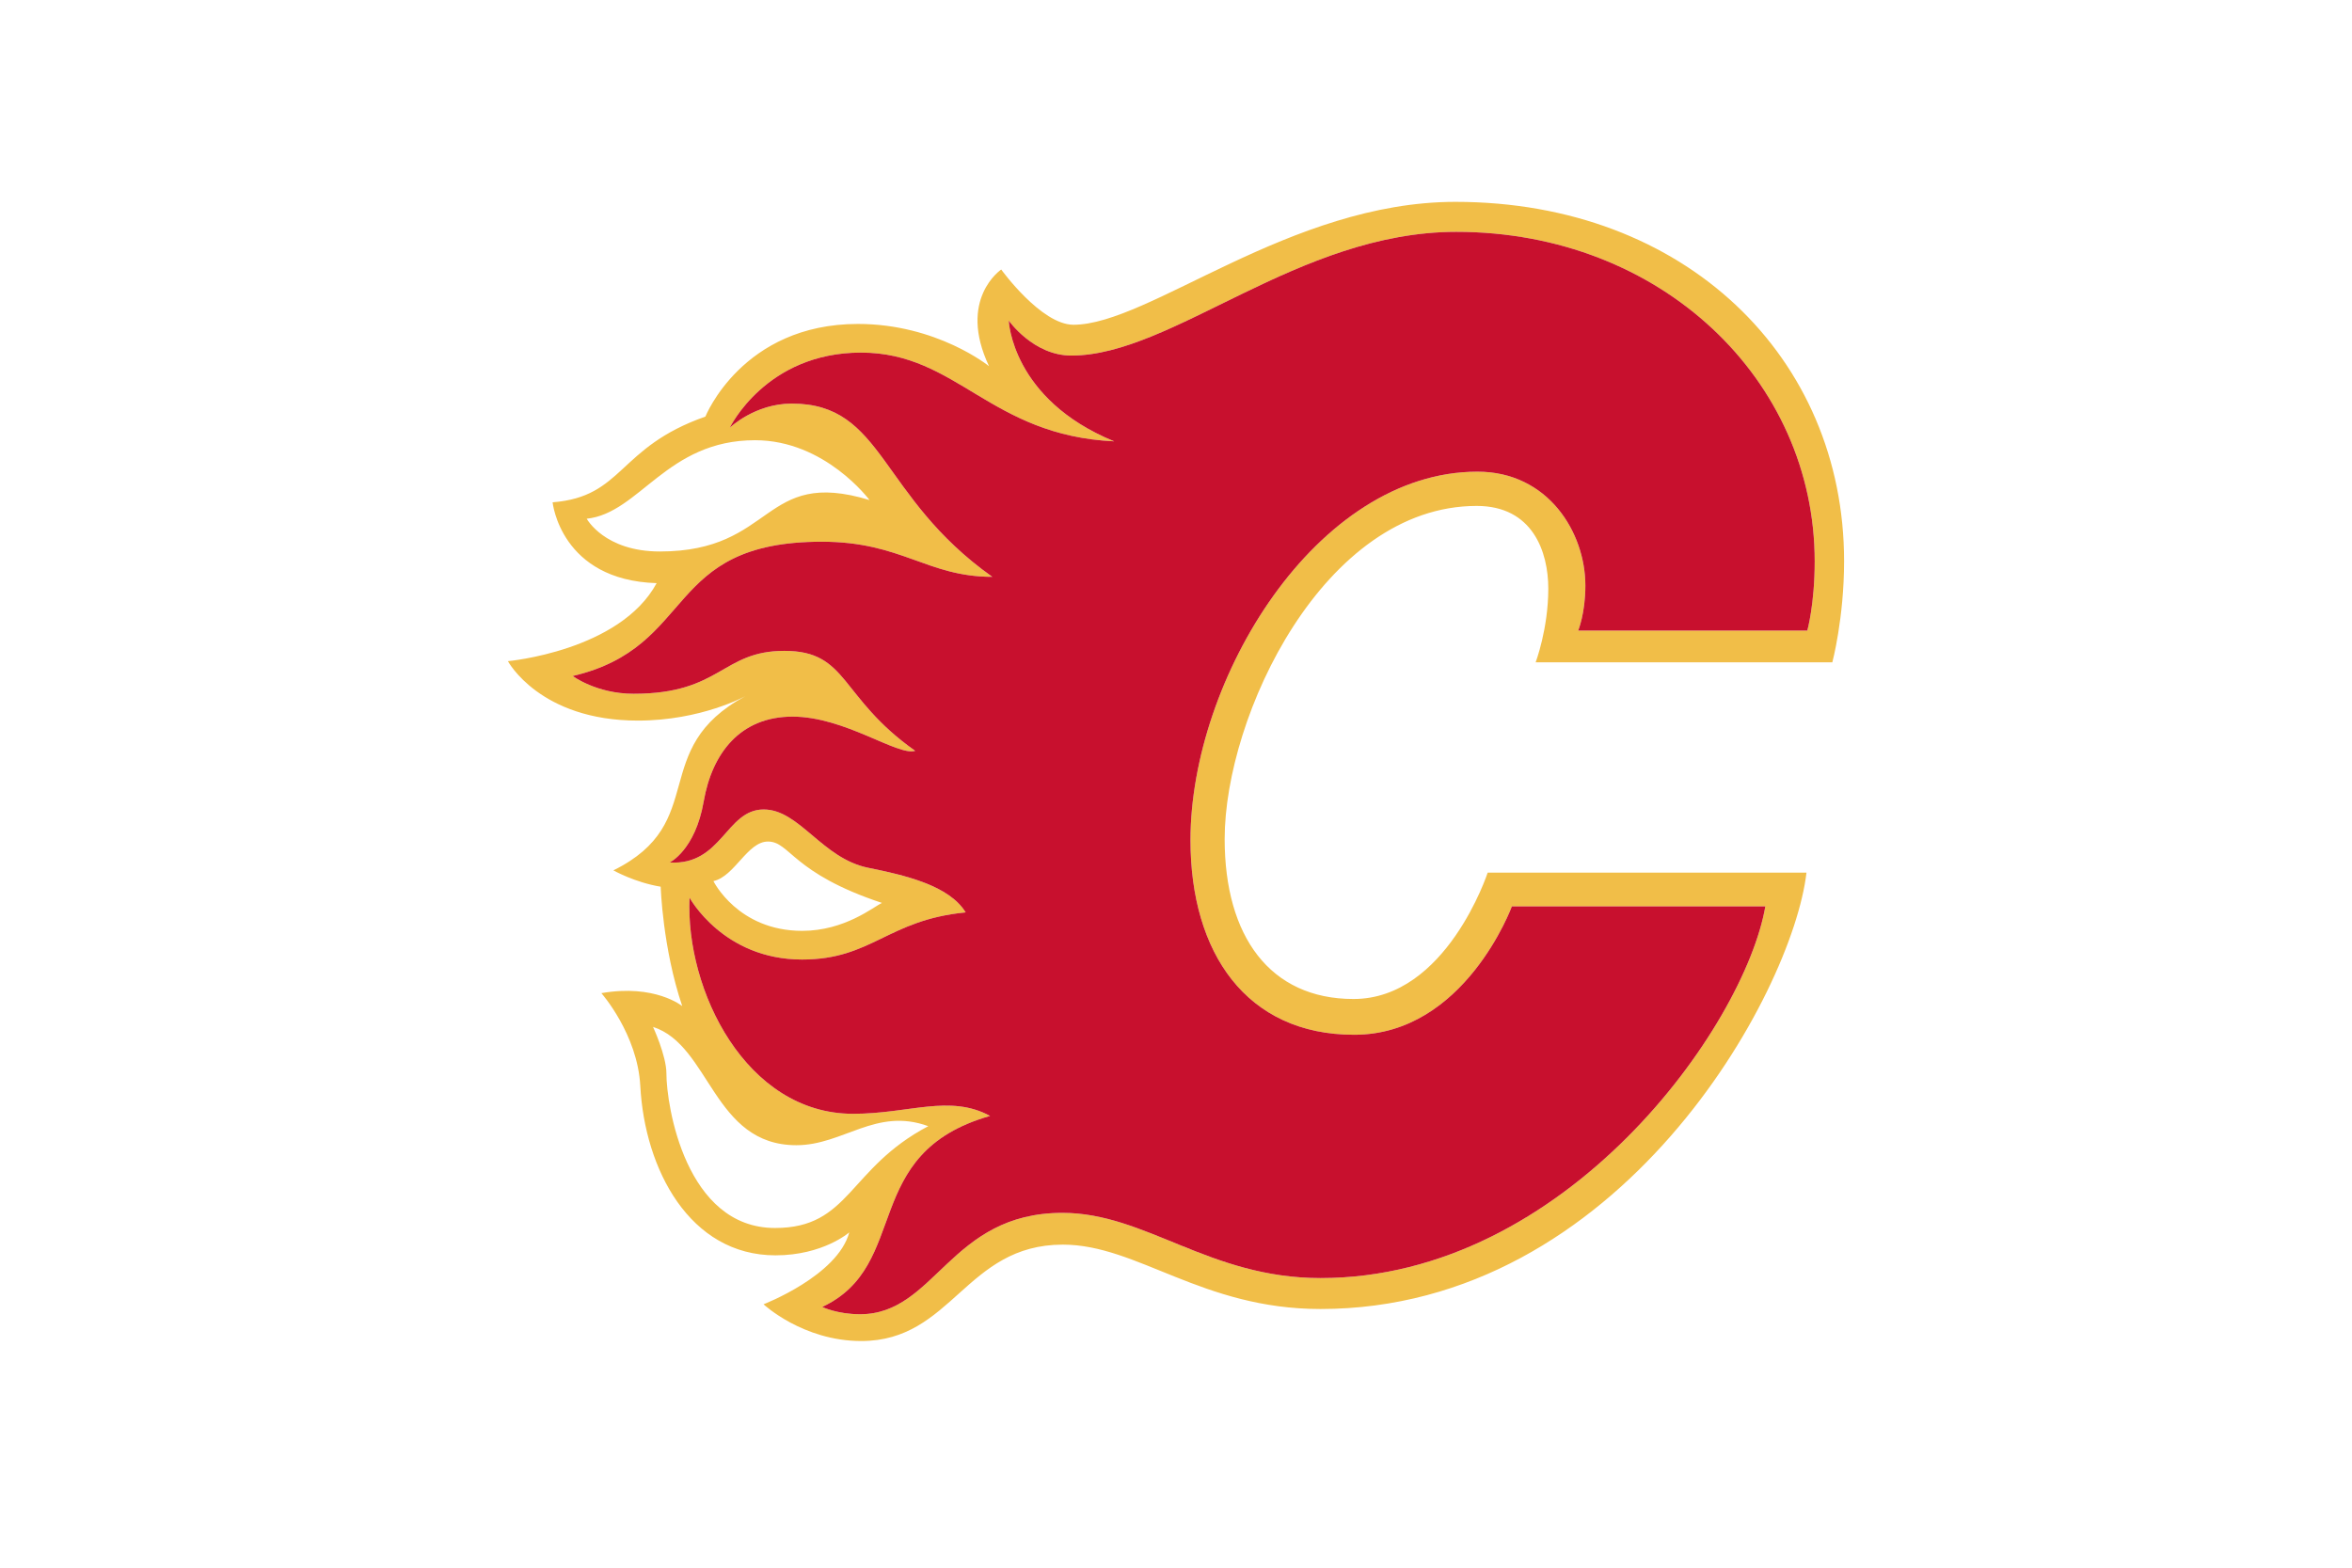
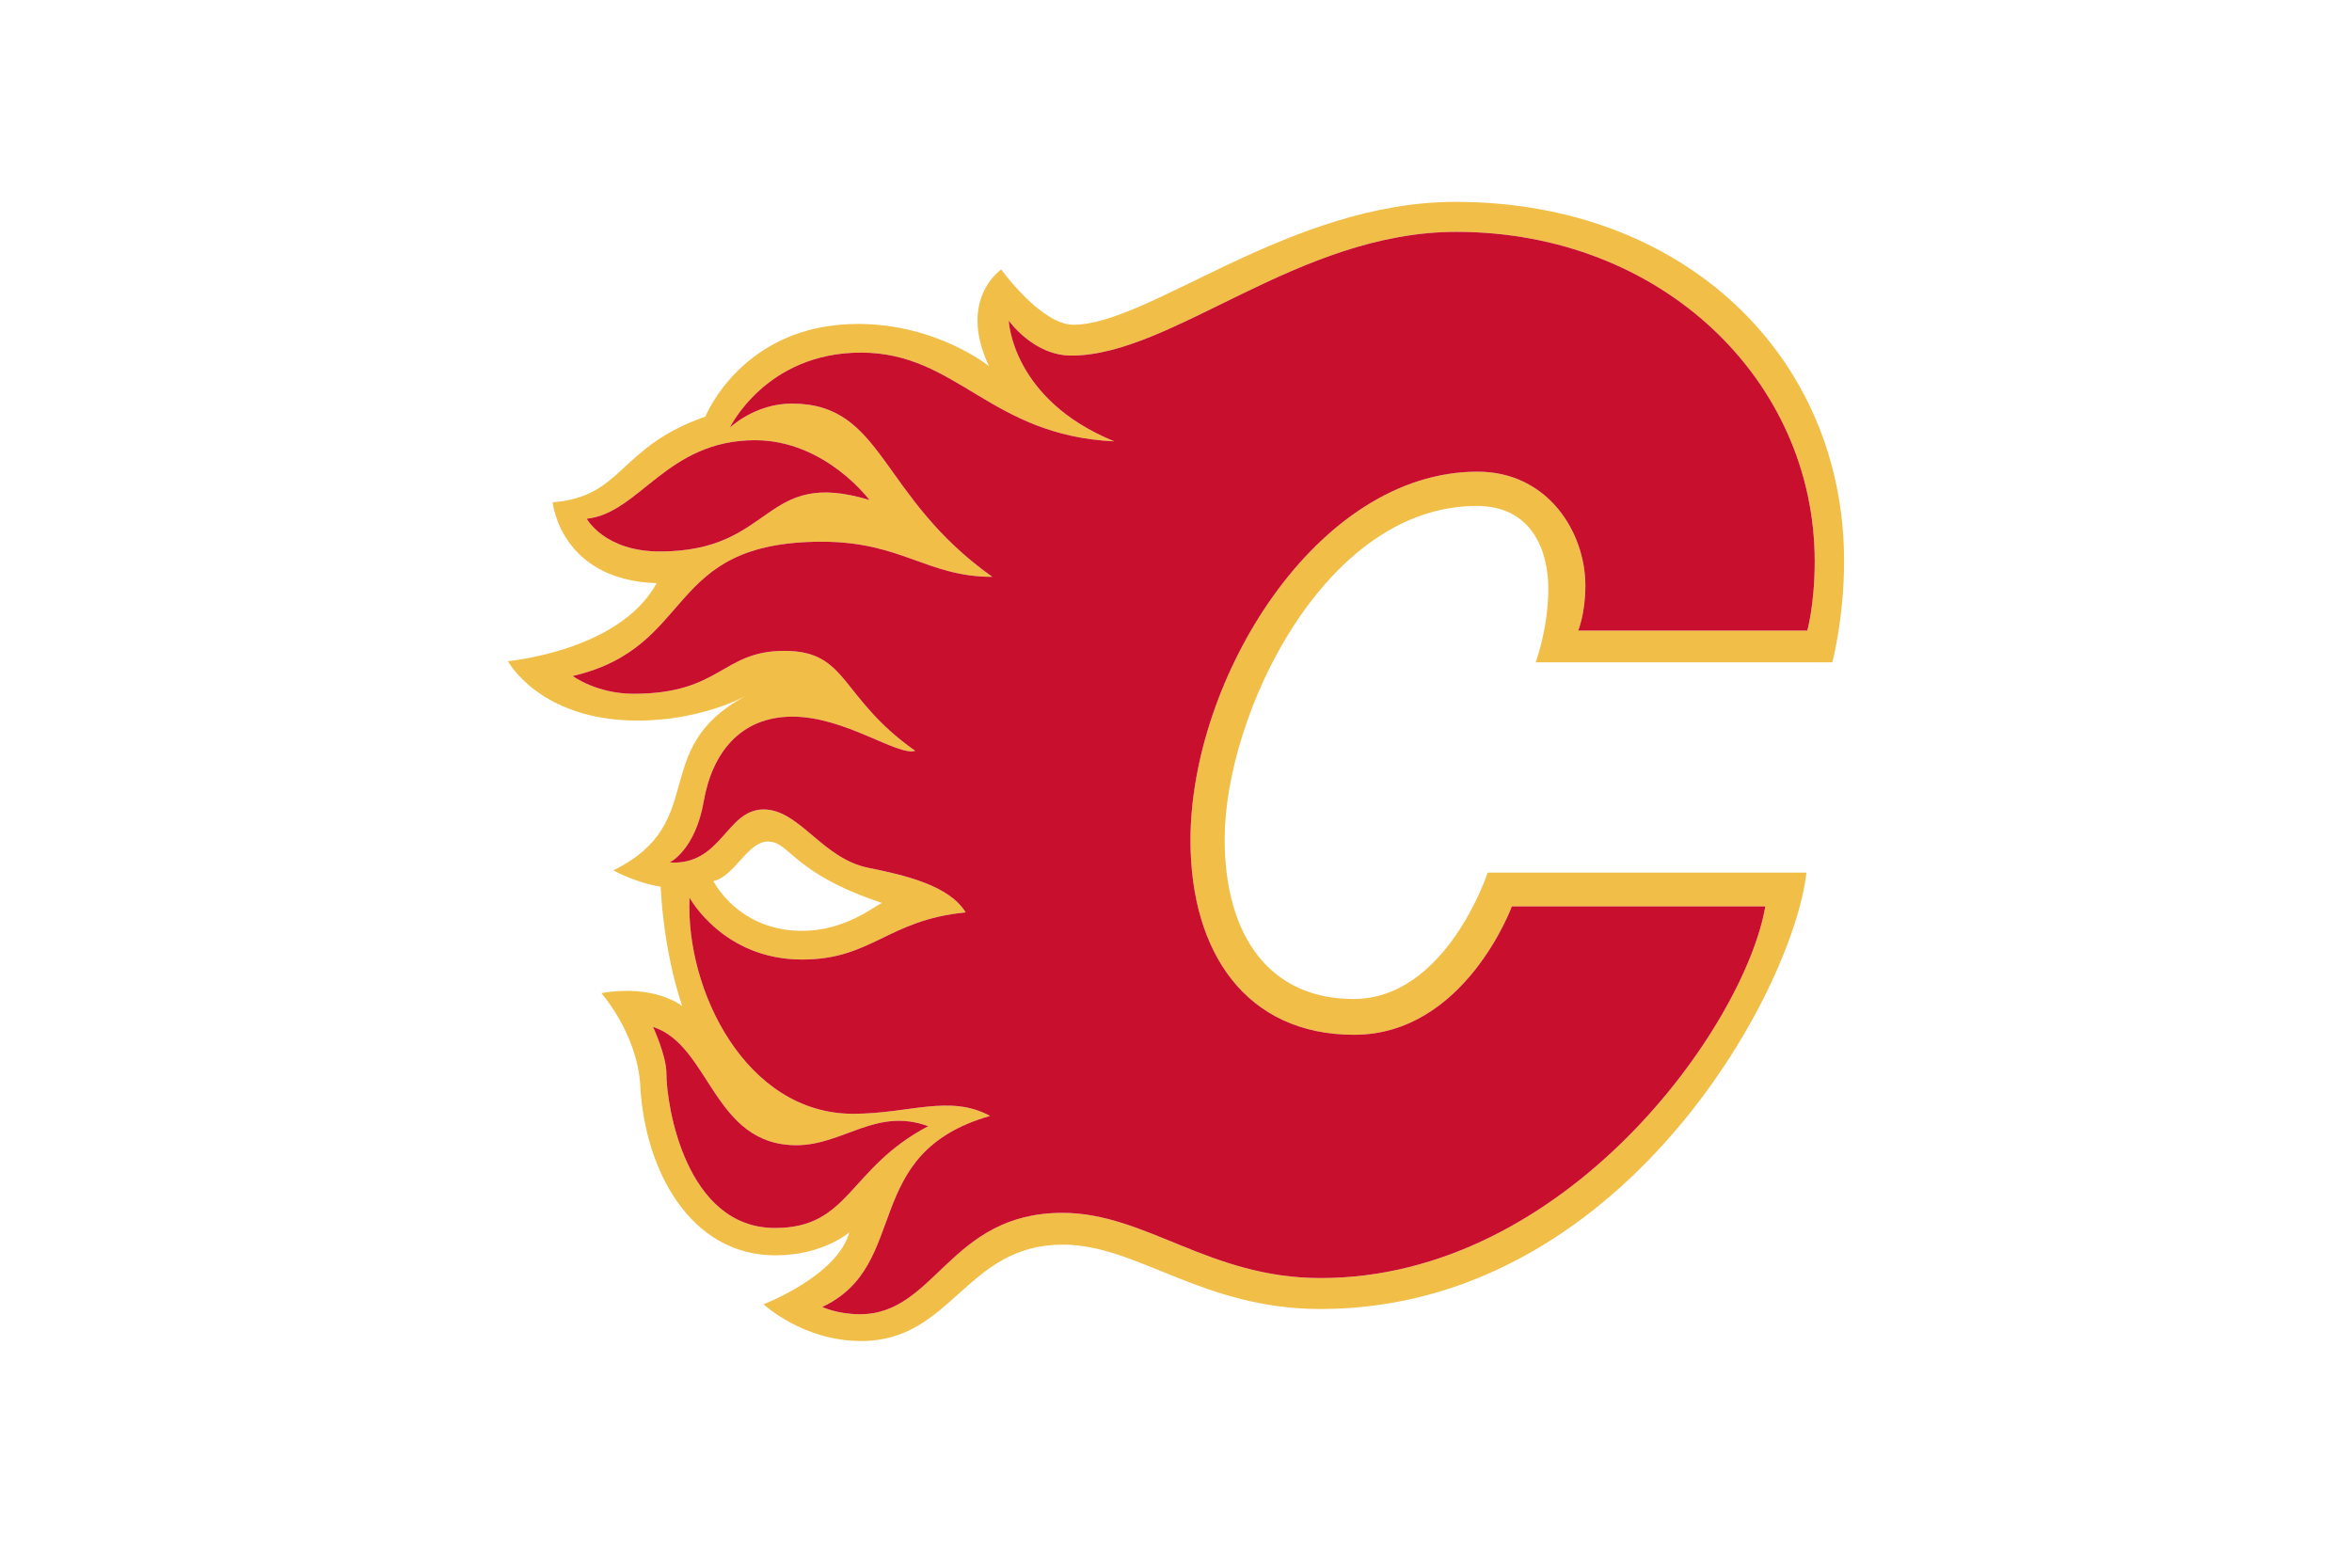
<svg xmlns="http://www.w3.org/2000/svg" viewBox="0 0 960 640">
  <path fill="#f1be48" d="M747.887 270.395s4.798-17.958 4.798-41.322c0-83.14-64.841-146.666-158.651-146.666-67.59 0-125.021 50.172-155.899 50.172-13.176 0-29.475-22.55-29.475-22.55s-17.937 12.054-4.978 39.465c0 0-21.238-17.246-53.49-17.246-47.247 0-62.274 37.823-62.274 37.823-35.94 12.585-33.29 32.697-62.364 34.994 0 0 3.216 31.79 42.461 33.003-14.983 27.714-60.7 31.848-60.7 31.848s12.954 24.264 53.056 24.264c25.881 0 43.908-10.009 43.908-10.009-40.167 21.62-14.308 51.627-53.923 71.15 0 0 8.742 4.935 19.313 6.671 0 0 .756 24.946 8.797 48.743 0 0-11.115-9.115-33.011-5.286 0 0 14.764 16.68 15.888 37.88 1.801 33.988 20.133 69.154 55.176 69.154 19.452 0 30.121-9.378 30.121-9.378-4.743 17.717-34.991 29.36-34.991 29.36s16.024 15.002 39.876 15.002c37.212 0 42.509-39.356 82.3-39.356 30.451 0 56.759 26.282 105.126 26.282 122.339 0 192.668-128.764 198.384-178.134h-130.12s-16.879 51.578-54.763 51.578c-34.116 0-52.59-25.615-52.59-65.3 0-50.28 40.445-135.997 102.869-135.997 22.794 0 29.226 18.627 29.226 33.761 0 16.457-5.166 30.093-5.166 30.093zm-508.404-58.627c21.632-2.315 32.622-32.05 68.696-32.05 28.64 0 46.712 24.422 46.712 24.422-44.01-13.365-38.353 21.002-85.579 21.002-22.6 0-29.829-13.374-29.829-13.374m76.868 289.555c-36.525 0-44.347-50.043-44.347-63.097 0-7.247-5.465-18.999-5.465-18.999 23.407 7.547 24.466 48.297 58.514 48.297 19.148 0 32.516-15.577 53.833-7.767-32.762 17.238-31.91 41.566-62.535 41.566m286.71-308.763c-65.768 0-117.149 84.704-117.149 150.422 0 46.062 22.862 79.457 66.795 79.457 45.147 0 64.382-52.409 64.382-52.409h103.459c-8.544 49.188-81.415 151.741-181.542 151.741-45.555 0-71.29-26.624-105.351-26.624-46.033 0-51.708 41.385-82.594 41.385-9.32 0-15.459-2.975-15.459-2.975 36.518-17.12 15.042-62.753 68.507-77.985-16.566-8.949-33.005-.869-55.917-.869-43.709 0-68.492-50.49-66.744-88.237 0 0 13.682 25.262 45.938 25.262 28.526 0 34.835-16.147 66.762-19.246-6.732-10.994-24.664-15.158-39.779-18.212-18.835-3.81-28.073-23.807-42.659-23.807-15.405 0-17.026 22.913-38.372 21.65 0 0 10.433-5.045 13.881-24.9 3.431-19.774 14.935-34.653 36.253-34.653 21.442 0 42.886 16.182 50.075 13.967-31.101-21.958-27.177-40.815-53.394-40.815-25.56 0-25.786 17.522-61.527 17.522-15.157 0-24.864-7.253-24.864-7.253 50.907-11.923 36.692-54.827 101.704-54.827 32.623 0 42.896 14.337 69.563 14.337-46.436-32.904-44.095-70.728-81.843-70.728-15.118 0-25.317 9.854-25.317 9.854s14.699-30.669 53.583-30.669c39.241 0 52.556 33.843 103.329 36.23-41.886-17.158-43.047-49.302-43.047-49.302s10.002 14.287 25.54 14.287c41.354 0 92.439-50.51 157.164-50.51 83.613 0 146.257 60.482 146.257 134.523 0 17.554-3.019 28.26-3.019 28.26h-93.517s2.931-7.069 2.931-18.326c0-21.83-15.28-46.55-44.03-46.55ZM291.195 359.706c8.693-1.932 13.872-16.149 22.256-16.149 9.051 0 9.795 12.888 46.536 25.057-3.385 1.555-15.164 11.4-32.55 11.4-26.282 0-36.243-20.308-36.243-20.308z" />
  <path fill="#c8102e" d="M737.676 257.434s3.02-10.706 3.02-28.259c0-74.042-62.646-134.523-146.258-134.523-64.725 0-115.81 50.51-157.164 50.51-15.538 0-25.54-14.287-25.54-14.287s1.161 32.143 43.046 49.302c-50.771-2.387-64.087-36.23-103.328-36.23-38.884 0-53.582 30.67-53.582 30.67s10.198-9.855 25.316-9.855c37.748 0 35.407 37.823 81.843 70.727-26.666 0-36.939-14.336-69.563-14.336-65.011 0-50.798 42.903-101.704 54.827 0 0 9.707 7.252 24.864 7.252 35.741 0 35.967-17.52 61.527-17.52 26.216 0 22.293 18.856 53.394 40.814-7.188 2.215-28.633-13.967-50.074-13.967-21.319 0-32.823 14.88-36.254 34.651-3.448 19.857-13.88 24.901-13.88 24.901 21.345 1.264 22.966-21.65 38.372-21.65 14.585 0 23.823 19.996 42.659 23.807 15.114 3.054 33.047 7.218 39.778 18.213-31.927 3.1-38.236 19.246-66.761 19.246-32.257 0-45.939-25.262-45.939-25.262-1.748 37.746 23.035 88.237 66.743 88.237 22.914 0 39.352-8.08 55.917.868-53.464 15.232-31.988 60.865-68.505 77.986 0 0 6.138 2.975 15.458 2.975 30.887 0 36.561-41.385 82.594-41.385 34.061 0 59.796 26.623 105.351 26.623 100.127 0 172.998-102.552 181.542-151.74H617.09s-19.236 52.41-64.383 52.41c-43.933 0-66.796-33.395-66.796-79.457 0-65.719 51.383-150.422 117.15-150.422 28.75 0 44.03 24.718 44.03 46.548 0 11.258-2.933 18.326-2.933 18.326z" />
+   <path fill="#c8102e" d="M354.892 204.14s-18.073-24.423-46.713-24.423c-36.074 0-47.064 29.737-68.696 32.051 0 0 7.229 13.373 29.829 13.373 47.226 0 41.569-34.367 85.58-21.002m23.995 255.617c-21.318-7.809-34.686 7.768-53.834 7.768-34.048 0-35.107-40.752-58.513-48.299 0 0 5.464 11.753 5.464 19 0 13.053 7.822 63.097 44.347 63.097 30.624 0 29.773-24.328 62.536-41.566" />
</svg>
